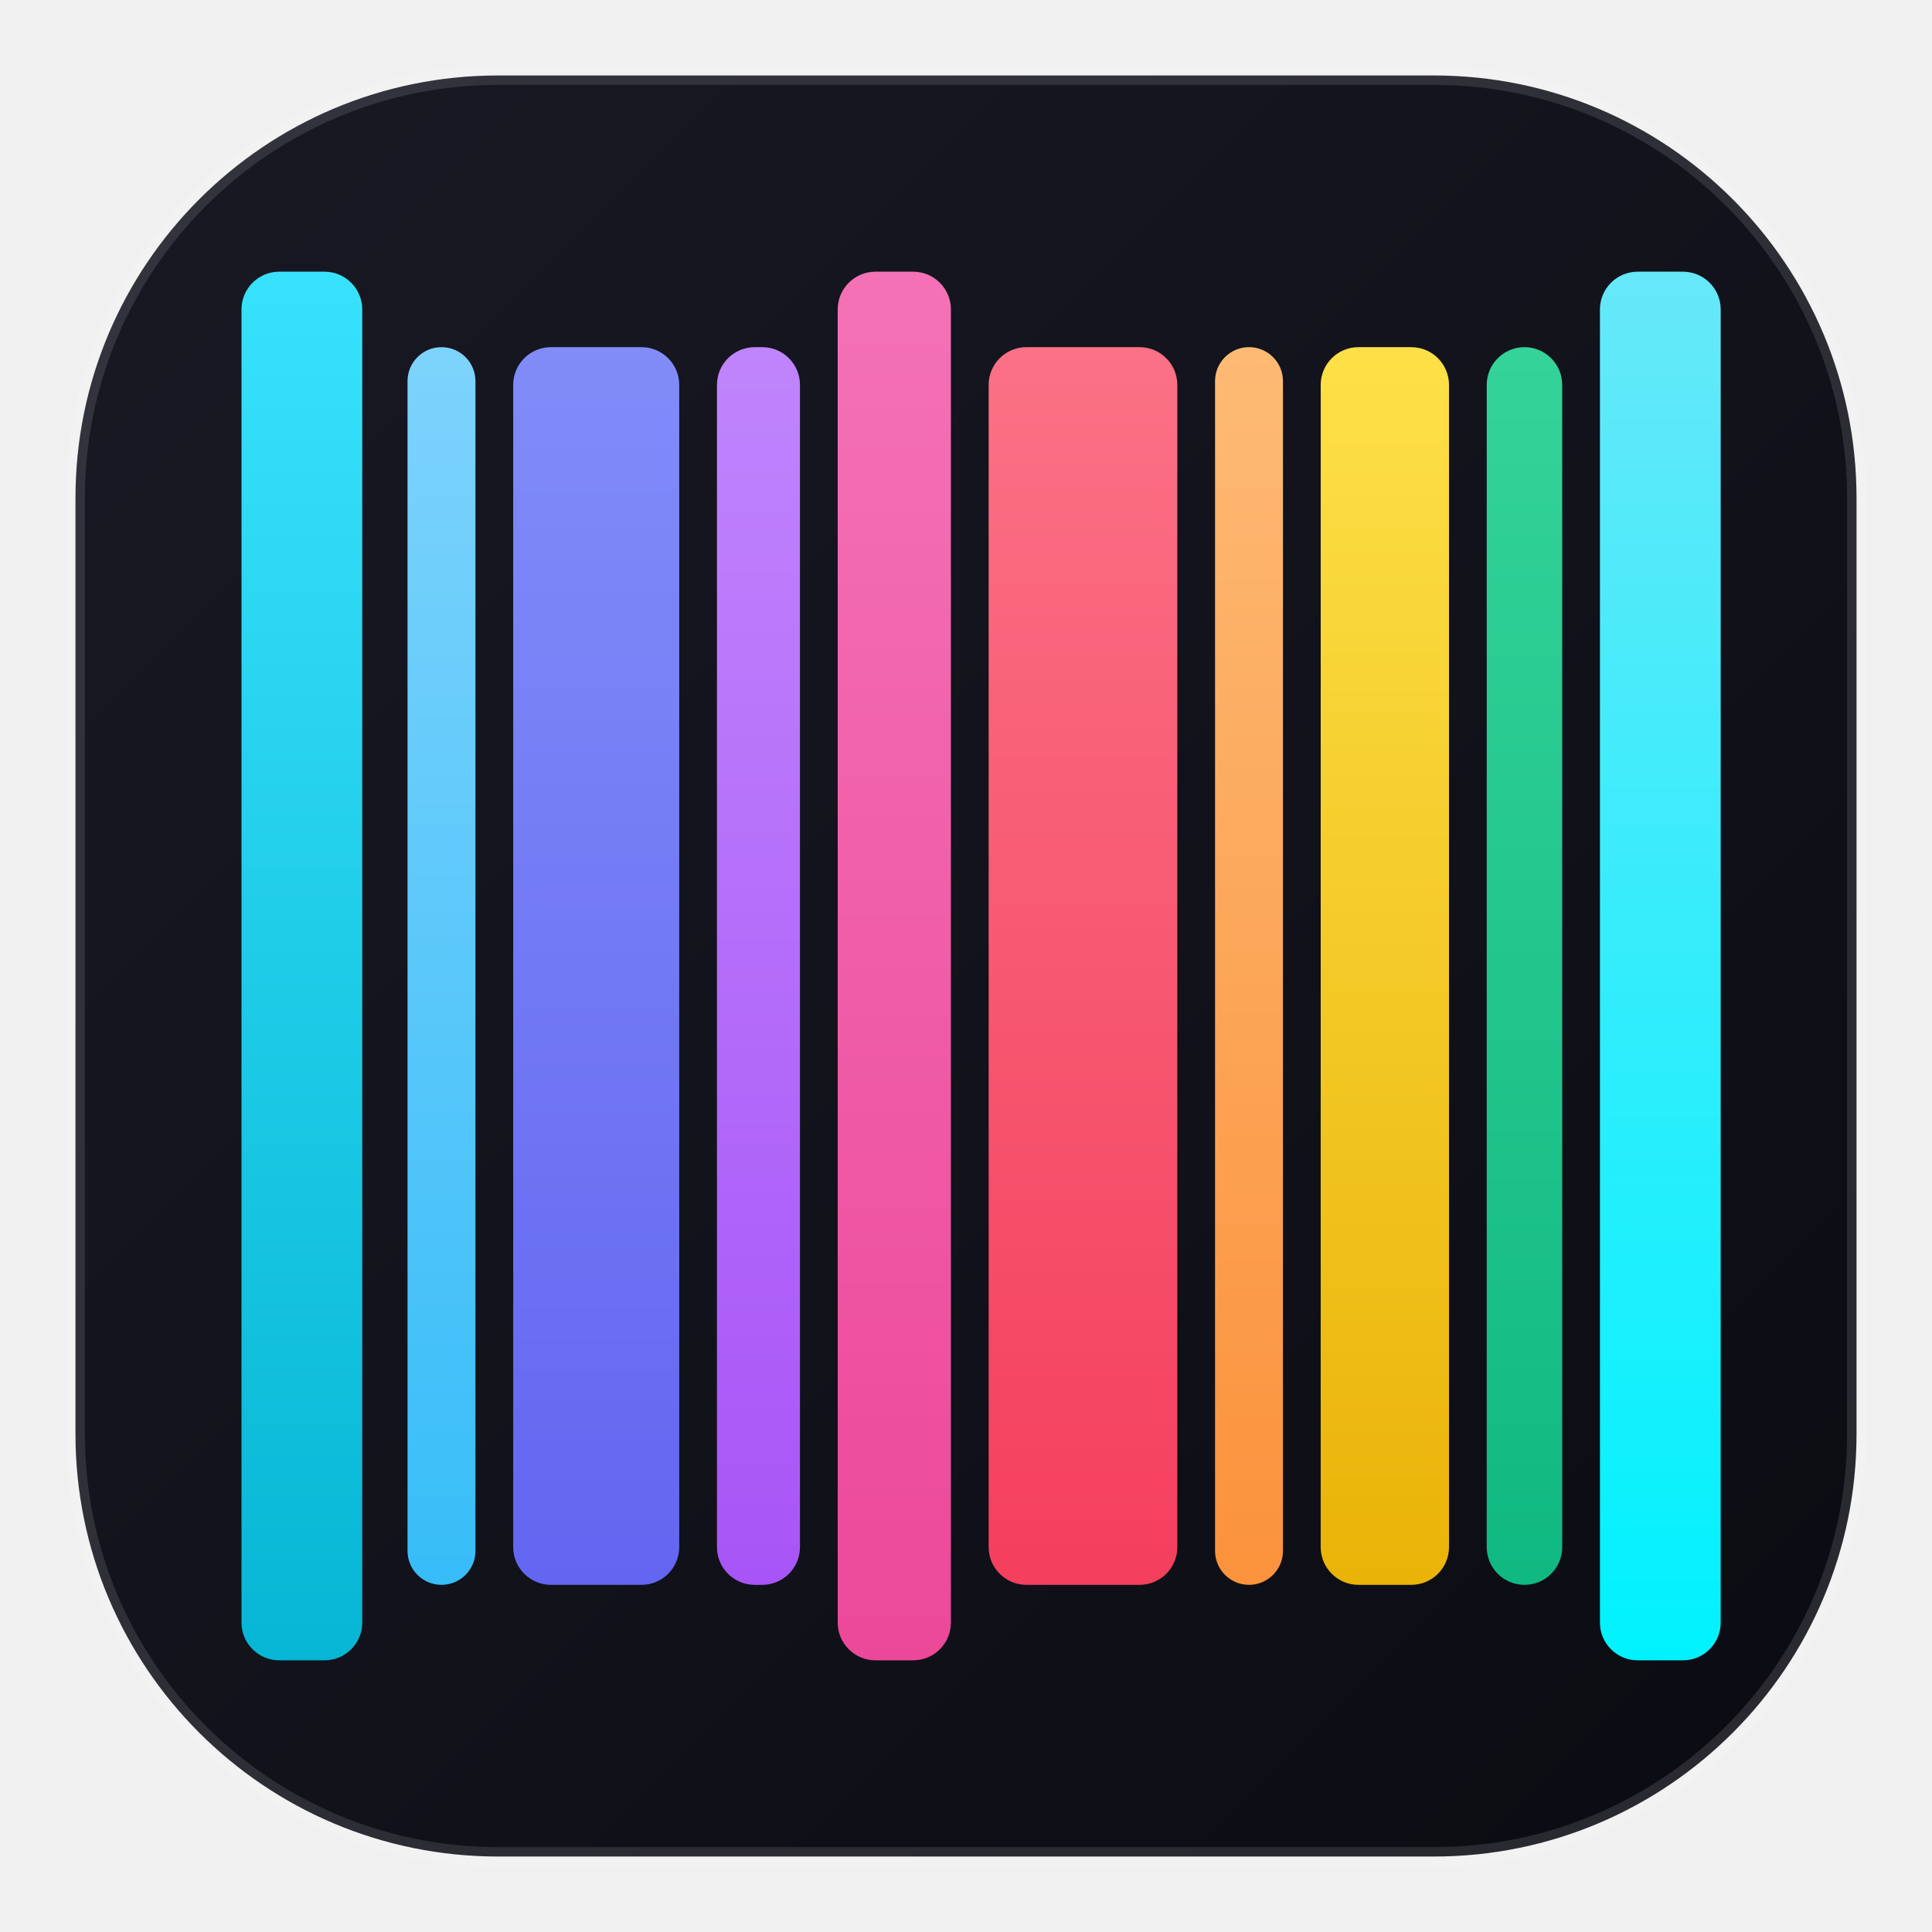
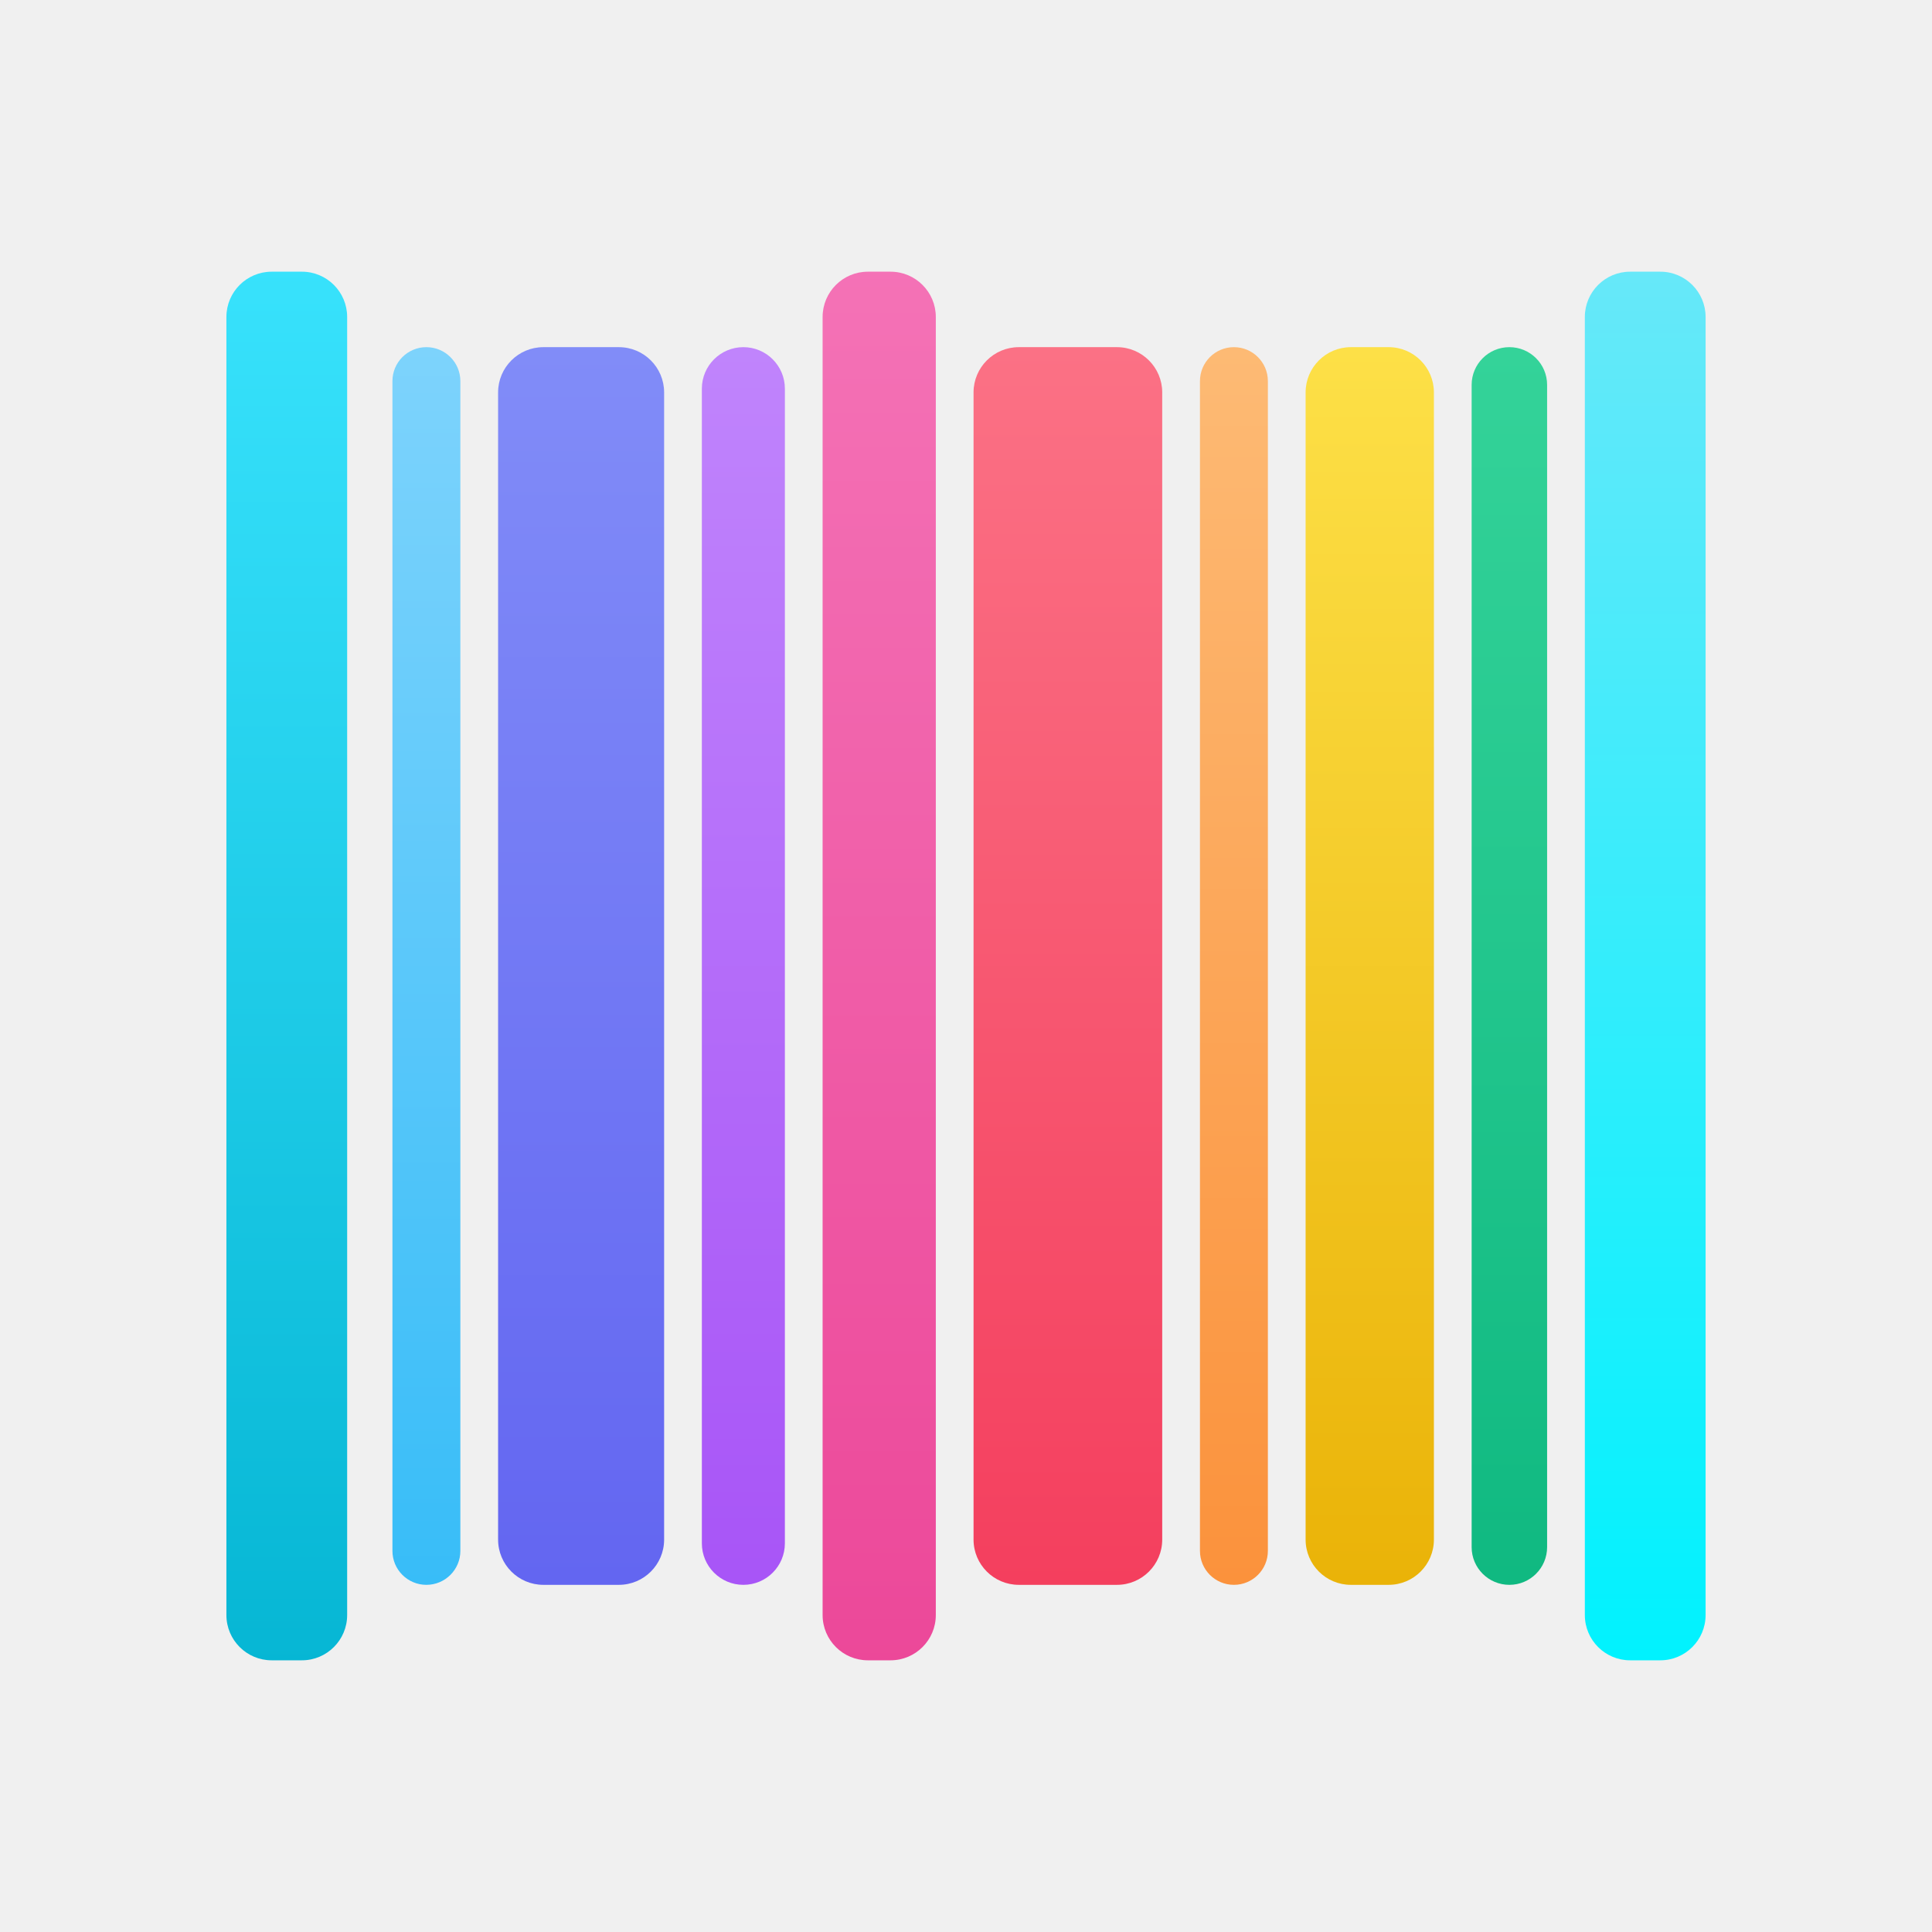
<svg xmlns="http://www.w3.org/2000/svg" viewBox="0 0 256 256" width="256" height="256">
  <defs>
-     <linearGradient id="bgGrad" x1="0%" y1="0%" x2="100%" y2="100%">
-       <stop offset="0%" stop-color="#181924" />
-       <stop offset="100%" stop-color="#0b0c12" />
-     </linearGradient>
    <linearGradient id="g1" x1="0%" y1="0%" x2="0%" y2="100%">
      <stop offset="0%" stop-color="#38e2fc" />
      <stop offset="100%" stop-color="#06b6d4" />
    </linearGradient>
    <linearGradient id="g2" x1="0%" y1="0%" x2="0%" y2="100%">
      <stop offset="0%" stop-color="#7dd3fc" />
      <stop offset="100%" stop-color="#38bdf8" />
    </linearGradient>
    <linearGradient id="g3" x1="0%" y1="0%" x2="0%" y2="100%">
      <stop offset="0%" stop-color="#818cf8" />
      <stop offset="100%" stop-color="#6366f1" />
    </linearGradient>
    <linearGradient id="g4" x1="0%" y1="0%" x2="0%" y2="100%">
      <stop offset="0%" stop-color="#c084fc" />
      <stop offset="100%" stop-color="#a855f7" />
    </linearGradient>
    <linearGradient id="g5" x1="0%" y1="0%" x2="0%" y2="100%">
      <stop offset="0%" stop-color="#f472b6" />
      <stop offset="100%" stop-color="#ec4899" />
    </linearGradient>
    <linearGradient id="g6" x1="0%" y1="0%" x2="0%" y2="100%">
      <stop offset="0%" stop-color="#fb7185" />
      <stop offset="100%" stop-color="#f43f5e" />
    </linearGradient>
    <linearGradient id="g7" x1="0%" y1="0%" x2="0%" y2="100%">
      <stop offset="0%" stop-color="#fdba74" />
      <stop offset="100%" stop-color="#fb923c" />
    </linearGradient>
    <linearGradient id="g8" x1="0%" y1="0%" x2="0%" y2="100%">
      <stop offset="0%" stop-color="#fde047" />
      <stop offset="100%" stop-color="#eab308" />
    </linearGradient>
    <linearGradient id="g9" x1="0%" y1="0%" x2="0%" y2="100%">
      <stop offset="0%" stop-color="#34d399" />
      <stop offset="100%" stop-color="#10b981" />
    </linearGradient>
    <linearGradient id="g10" x1="0%" y1="0%" x2="0%" y2="100%">
      <stop offset="0%" stop-color="#67e8f9" />
      <stop offset="100%" stop-color="#00f2fe" />
    </linearGradient>
+     <linearGradient id="deckGrad" x1="0%" y1="0%" x2="100%" y2="0%">
+       <stop offset="0%" stop-color="#38bdf8" />
+       <stop offset="45%" stop-color="#a855f7" />
+       <stop offset="100%" stop-color="#ec4899" />
+     </linearGradient>
+     <g id="barcodeGroup">
+       <rect x="32" y="36" width="16" height="184" rx="6" fill="url(#g1)" />
+       <rect x="54" y="46" width="9" height="164" rx="4.5" fill="url(#g2)" />
+       <rect x="68" y="46" width="22" height="164" rx="6" fill="url(#g3)" />
+       <rect x="95" y="46" width="11" height="164" rx="5.5" fill="url(#g4)" />
+       <rect x="111" y="36" width="15" height="184" rx="6" fill="url(#g5)" />
+       <rect x="131" y="46" width="25" height="164" rx="6" fill="url(#g6)" />
+       <rect x="161" y="46" width="9" height="164" rx="4.5" fill="url(#g7)" />
+       <rect x="175" y="46" width="17" height="164" rx="6" fill="url(#g8)" />
+       <rect x="197" y="46" width="10" height="164" rx="5" fill="url(#g9)" />
+       <rect x="212" y="36" width="16" height="184" rx="6" fill="url(#g10)" />
+     </g>
  </defs>
-   <rect x="10" y="10" width="236" height="236" rx="56" ry="56" fill="url(#bgGrad)" stroke="#ffffff" stroke-opacity="0.12" stroke-width="2.5" />
-   <rect x="32" y="36" width="16" height="184" rx="5" ry="5" fill="url(#g1)" />
-   <rect x="54" y="46" width="9" height="164" rx="4.5" ry="4.5" fill="url(#g2)" />
-   <rect x="68" y="46" width="22" height="164" rx="5" ry="5" fill="url(#g3)" />
-   <rect x="95" y="46" width="11" height="164" rx="5" ry="5" fill="url(#g4)" />
-   <rect x="111" y="36" width="15" height="184" rx="5" ry="5" fill="url(#g5)" />
-   <rect x="131" y="46" width="25" height="164" rx="5" ry="5" fill="url(#g6)" />
-   <rect x="161" y="46" width="9" height="164" rx="4.5" ry="4.5" fill="url(#g7)" />
-   <rect x="175" y="46" width="17" height="164" rx="5" ry="5" fill="url(#g8)" />
-   <rect x="197" y="46" width="10" height="164" rx="5" ry="5" fill="url(#g9)" />
-   <rect x="212" y="36" width="16" height="184" rx="5" ry="5" fill="url(#g10)" />
+   <g transform="translate(-2, 0)">
+     <use href="#barcodeGroup" />
+   </g>
</svg>
